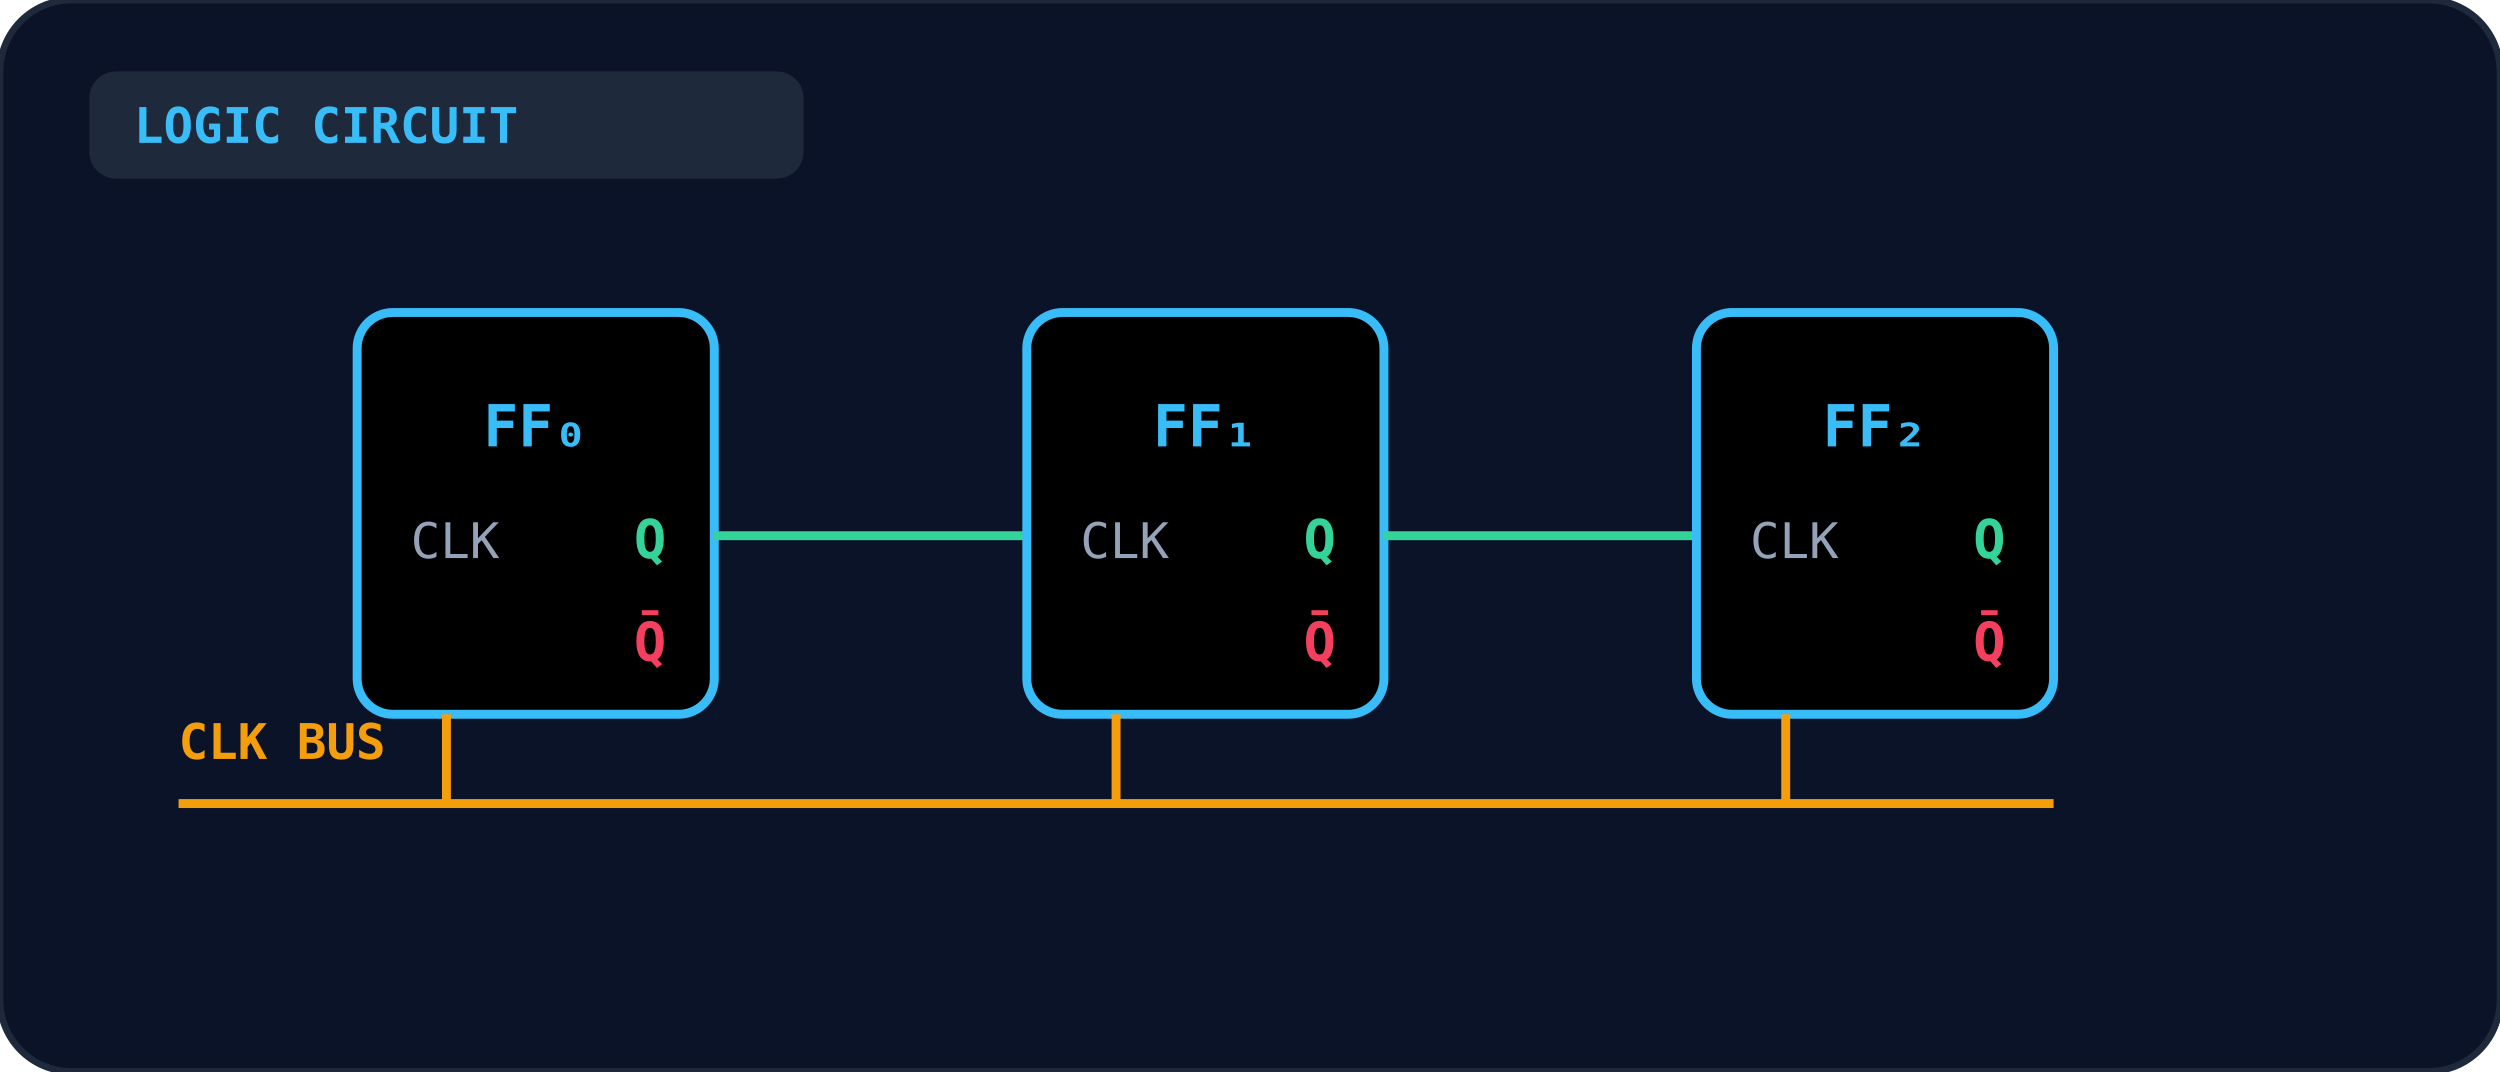
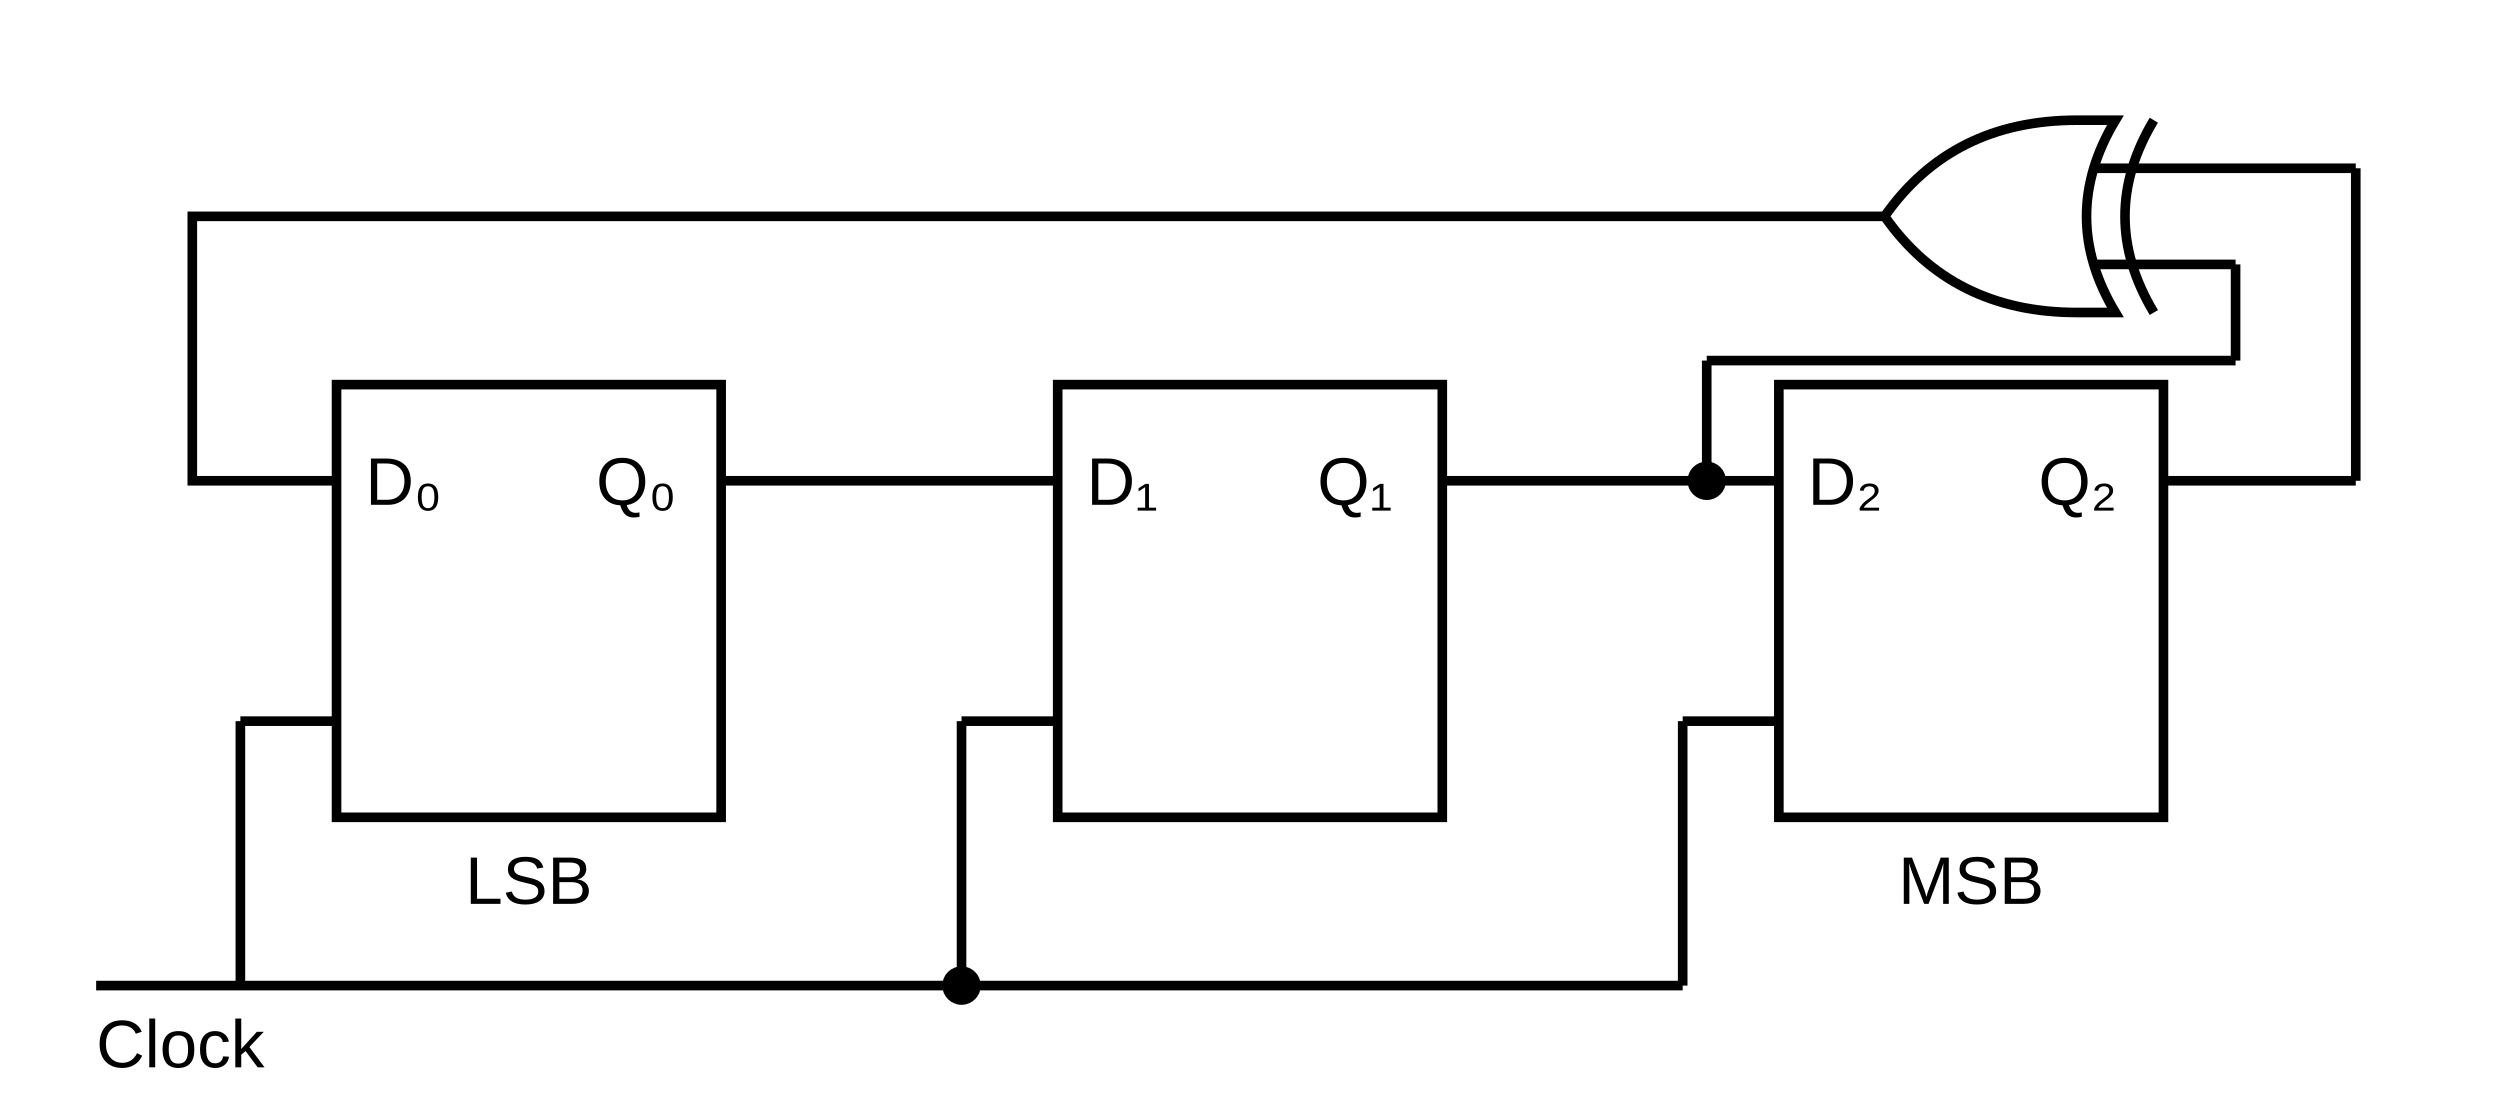
- <svg xmlns="http://www.w3.org/2000/svg" viewBox="0 0 560 240" width="100%" height="100%">
-   <defs>
-     <linearGradient id="gate-grad-cse-2001-a-37" x1="0" y1="0" x2="1" y2="1">
-       <stop offset="0%" stopColor="#1e293b" />
-       <stop offset="100%" stopColor="#0f172a" />
-     </linearGradient>
-   </defs>
-   <rect width="100%" height="100%" rx="16" fill="#0b1329" stroke="#1e293b" stroke-width="1.5" />
-   <rect x="20" y="16" width="160" height="24" rx="6" fill="#1e293b" />
-   <text x="30" y="32" fill="#38bdf8" font-size="11" font-weight="bold" font-family="monospace">LOGIC CIRCUIT</text>
-   <rect x="80" y="70" width="80" height="90" rx="8" fill="url(#gate-grad-cse-2001-a-37)" stroke="#38bdf8" stroke-width="2" />
-   <text x="120" y="100" text-anchor="middle" fill="#38bdf8" font-size="13" font-weight="bold" font-family="monospace">FF₀</text>
-   <text x="92" y="125" fill="#94a3b8" font-size="11" font-family="monospace">CLK</text>
-   <text x="142" y="125" fill="#34d399" font-size="12" font-weight="bold" font-family="monospace">Q</text>
-   <text x="142" y="148" fill="#f43f5e" font-size="12" font-weight="bold" font-family="monospace">Q̄</text>
-   <line x1="160" y1="120" x2="230" y2="120" stroke="#34d399" stroke-width="2" />
-   <rect x="230" y="70" width="80" height="90" rx="8" fill="url(#gate-grad-cse-2001-a-37)" stroke="#38bdf8" stroke-width="2" />
-   <text x="270" y="100" text-anchor="middle" fill="#38bdf8" font-size="13" font-weight="bold" font-family="monospace">FF₁</text>
-   <text x="242" y="125" fill="#94a3b8" font-size="11" font-family="monospace">CLK</text>
-   <text x="292" y="125" fill="#34d399" font-size="12" font-weight="bold" font-family="monospace">Q</text>
-   <text x="292" y="148" fill="#f43f5e" font-size="12" font-weight="bold" font-family="monospace">Q̄</text>
-   <line x1="310" y1="120" x2="380" y2="120" stroke="#34d399" stroke-width="2" />
-   <rect x="380" y="70" width="80" height="90" rx="8" fill="url(#gate-grad-cse-2001-a-37)" stroke="#38bdf8" stroke-width="2" />
-   <text x="420" y="100" text-anchor="middle" fill="#38bdf8" font-size="13" font-weight="bold" font-family="monospace">FF₂</text>
-   <text x="392" y="125" fill="#94a3b8" font-size="11" font-family="monospace">CLK</text>
-   <text x="442" y="125" fill="#34d399" font-size="12" font-weight="bold" font-family="monospace">Q</text>
-   <text x="442" y="148" fill="#f43f5e" font-size="12" font-weight="bold" font-family="monospace">Q̄</text>
-   <path d="M 40 180 L 460 180" stroke="#f59e0b" stroke-width="2" />
-   <text x="40" y="170" fill="#f59e0b" font-size="11" font-weight="bold" font-family="monospace">CLK BUS</text>
-   <line x1="100" y1="180" x2="100" y2="160" stroke="#f59e0b" stroke-width="2" />
-   <line x1="250" y1="180" x2="250" y2="160" stroke="#f59e0b" stroke-width="2" />
-   <line x1="400" y1="180" x2="400" y2="160" stroke="#f59e0b" stroke-width="2" />
+ <svg xmlns="http://www.w3.org/2000/svg" viewBox="0 0 520 230" fill="none" stroke="currentColor" stroke-width="2" font-family="Arial, Helvetica, sans-serif">
+   <rect x="70" y="80" width="80" height="90" />
+   <rect x="220" y="80" width="80" height="90" />
+   <rect x="370" y="80" width="80" height="90" />
+   <line x1="150" y1="100" x2="220" y2="100" />
+   <line x1="300" y1="100" x2="370" y2="100" />
+   <line x1="450" y1="100" x2="490" y2="100" />
+   <line x1="490" y1="100" x2="490" y2="35" />
+   <line x1="490" y1="35" x2="436" y2="35" />
+   <line x1="355" y1="100" x2="355" y2="75" />
+   <line x1="355" y1="75" x2="465" y2="75" />
+   <line x1="465" y1="75" x2="465" y2="55" />
+   <line x1="465" y1="55" x2="436" y2="55" />
+   <path d="M448 25 q-12 20 0 40" />
+   <path d="M440 25 q-12 20 0 40 h-8 q-26 0 -40 -20 q14 -20 40 -20 z" />
+   <path d="M392 45 H40 V100 H70" />
+   <line x1="20" y1="205" x2="350" y2="205" />
+   <line x1="50" y1="205" x2="50" y2="150" />
+   <line x1="50" y1="150" x2="70" y2="150" />
+   <line x1="200" y1="205" x2="200" y2="150" />
+   <line x1="200" y1="150" x2="220" y2="150" />
+   <line x1="350" y1="205" x2="350" y2="150" />
+   <line x1="350" y1="150" x2="370" y2="150" />
+   <circle cx="355" cy="100" r="3" fill="currentColor" />
+   <circle cx="200" cy="205" r="3" fill="currentColor" />
+   <g fill="currentColor" stroke="none" font-size="14">
+     <text x="76" y="105">D₀</text>
+     <text x="124" y="105">Q₀</text>
+     <text x="226" y="105">D₁</text>
+     <text x="274" y="105">Q₁</text>
+     <text x="376" y="105">D₂</text>
+     <text x="424" y="105">Q₂</text>
+     <text x="110" y="188" text-anchor="middle">LSB</text>
+     <text x="410" y="188" text-anchor="middle">MSB</text>
+     <text x="20" y="222">Clock</text>
+   </g>
</svg>
